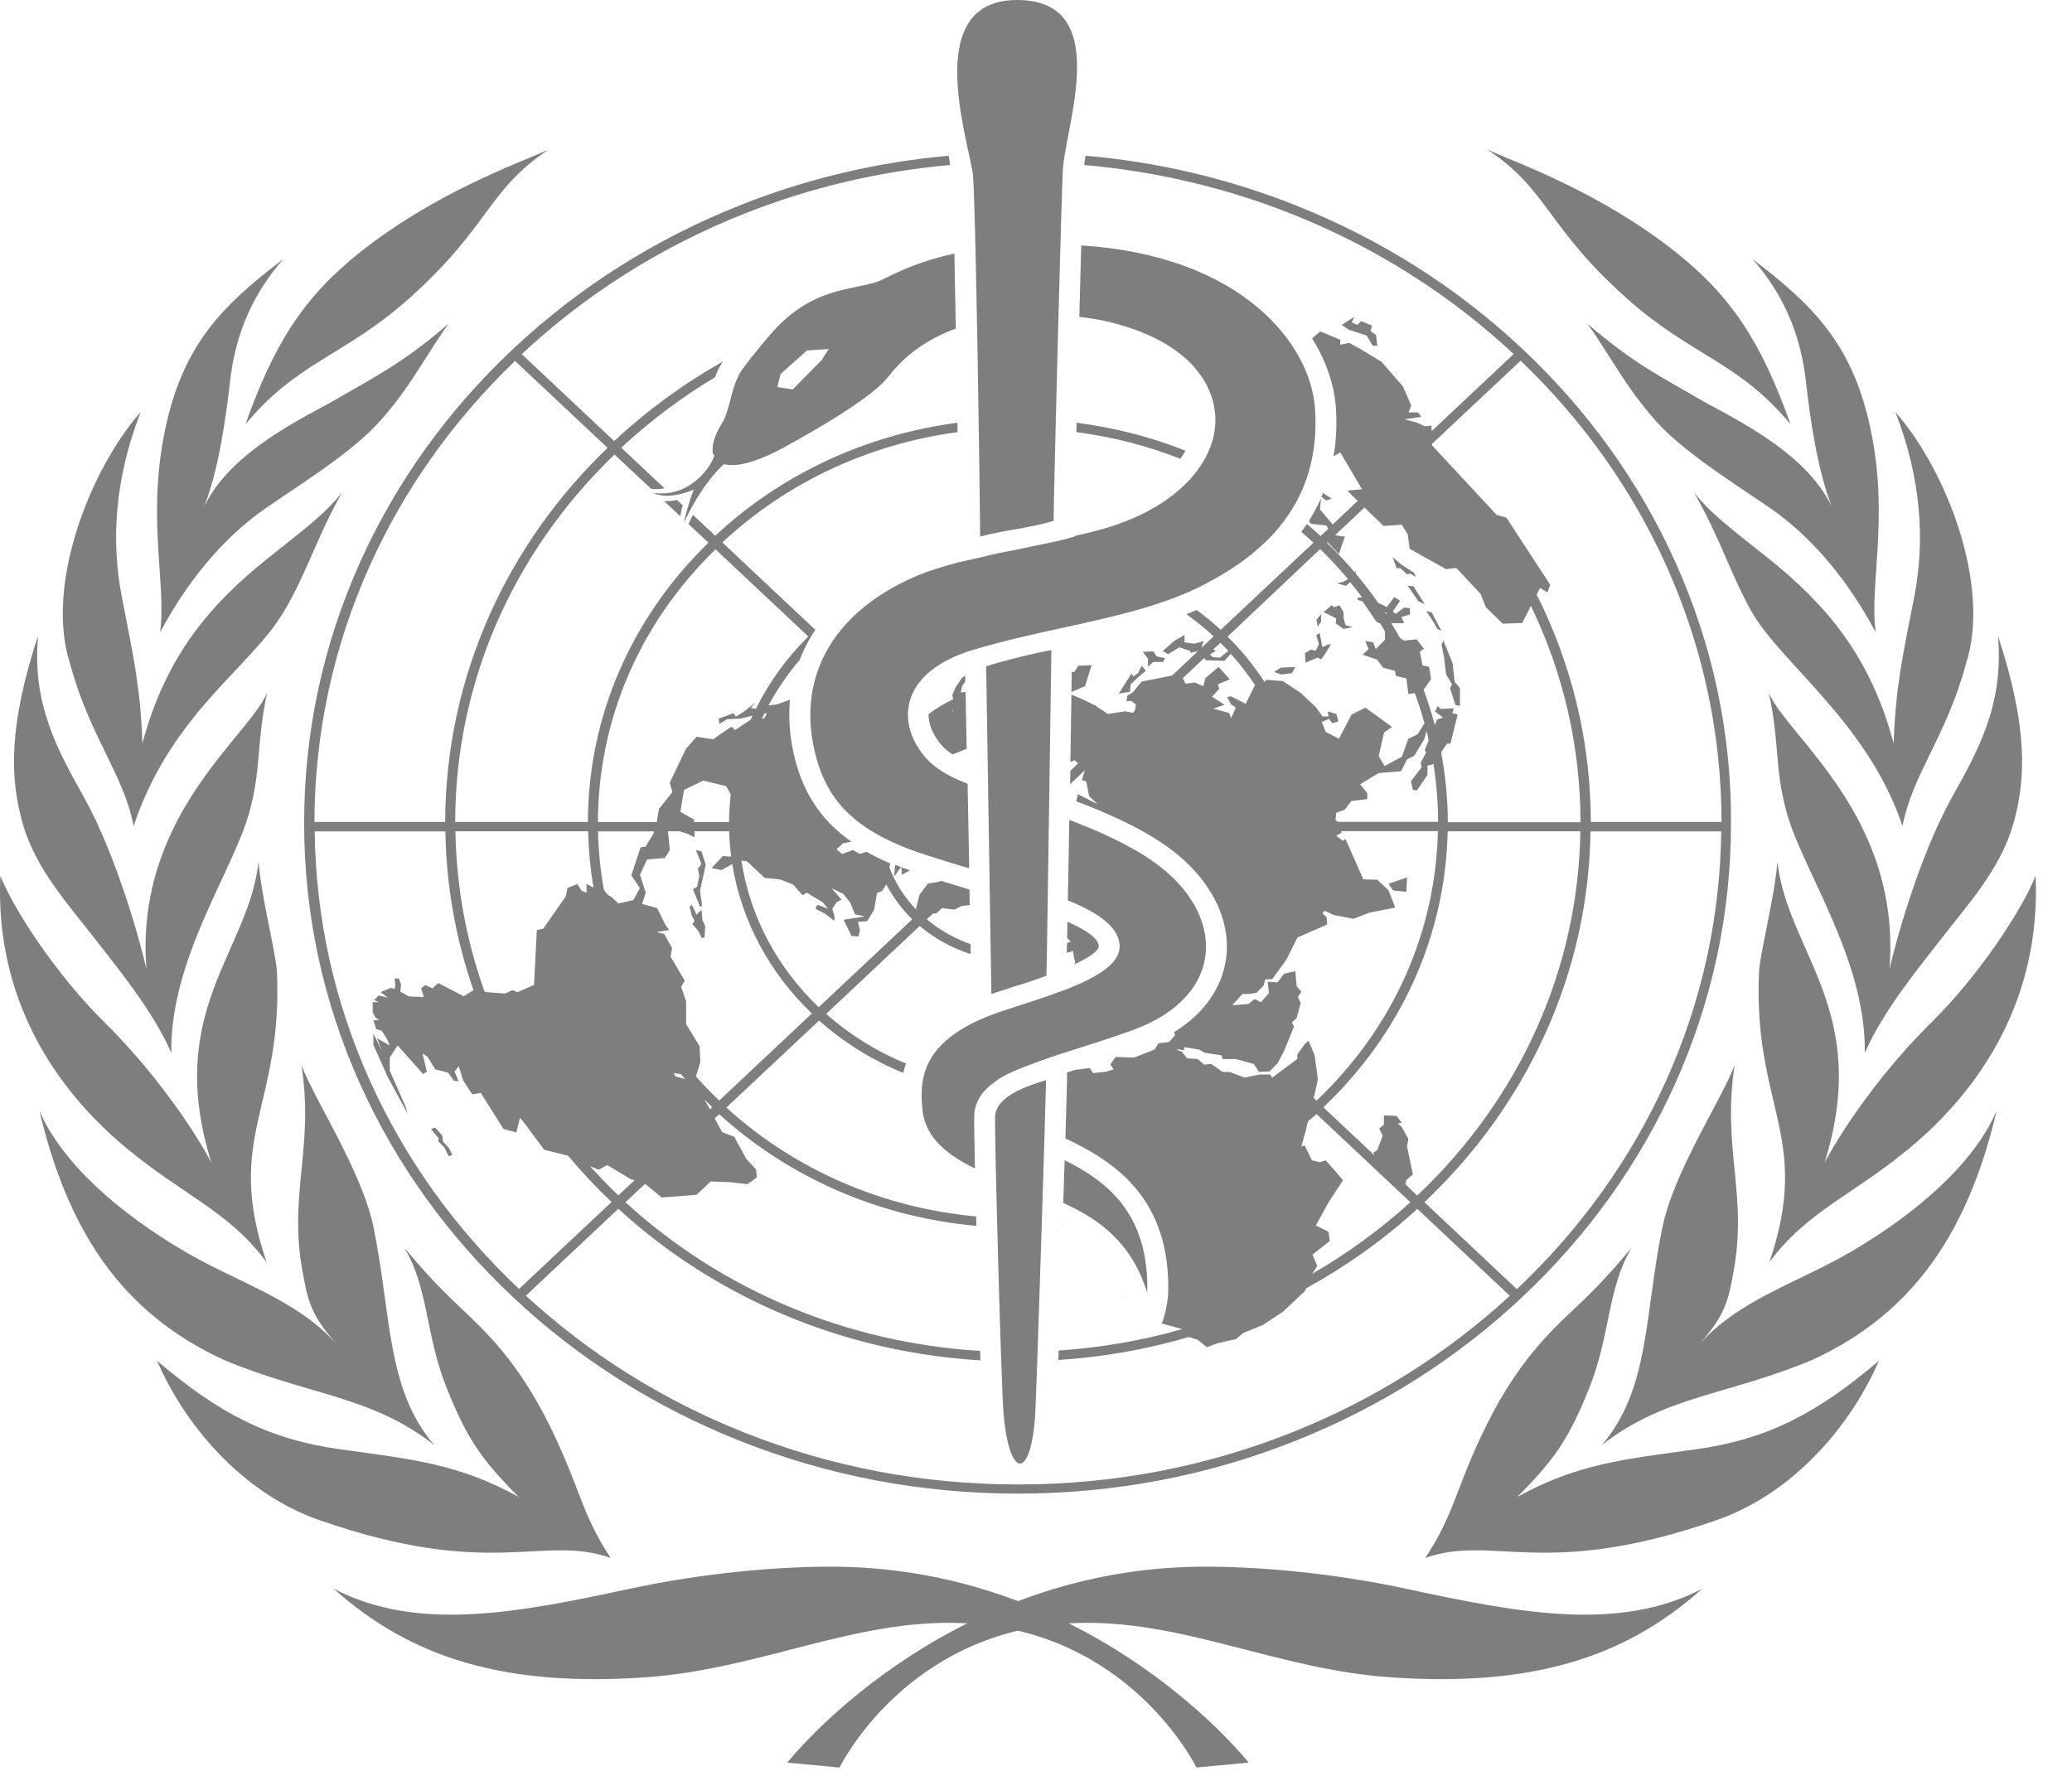
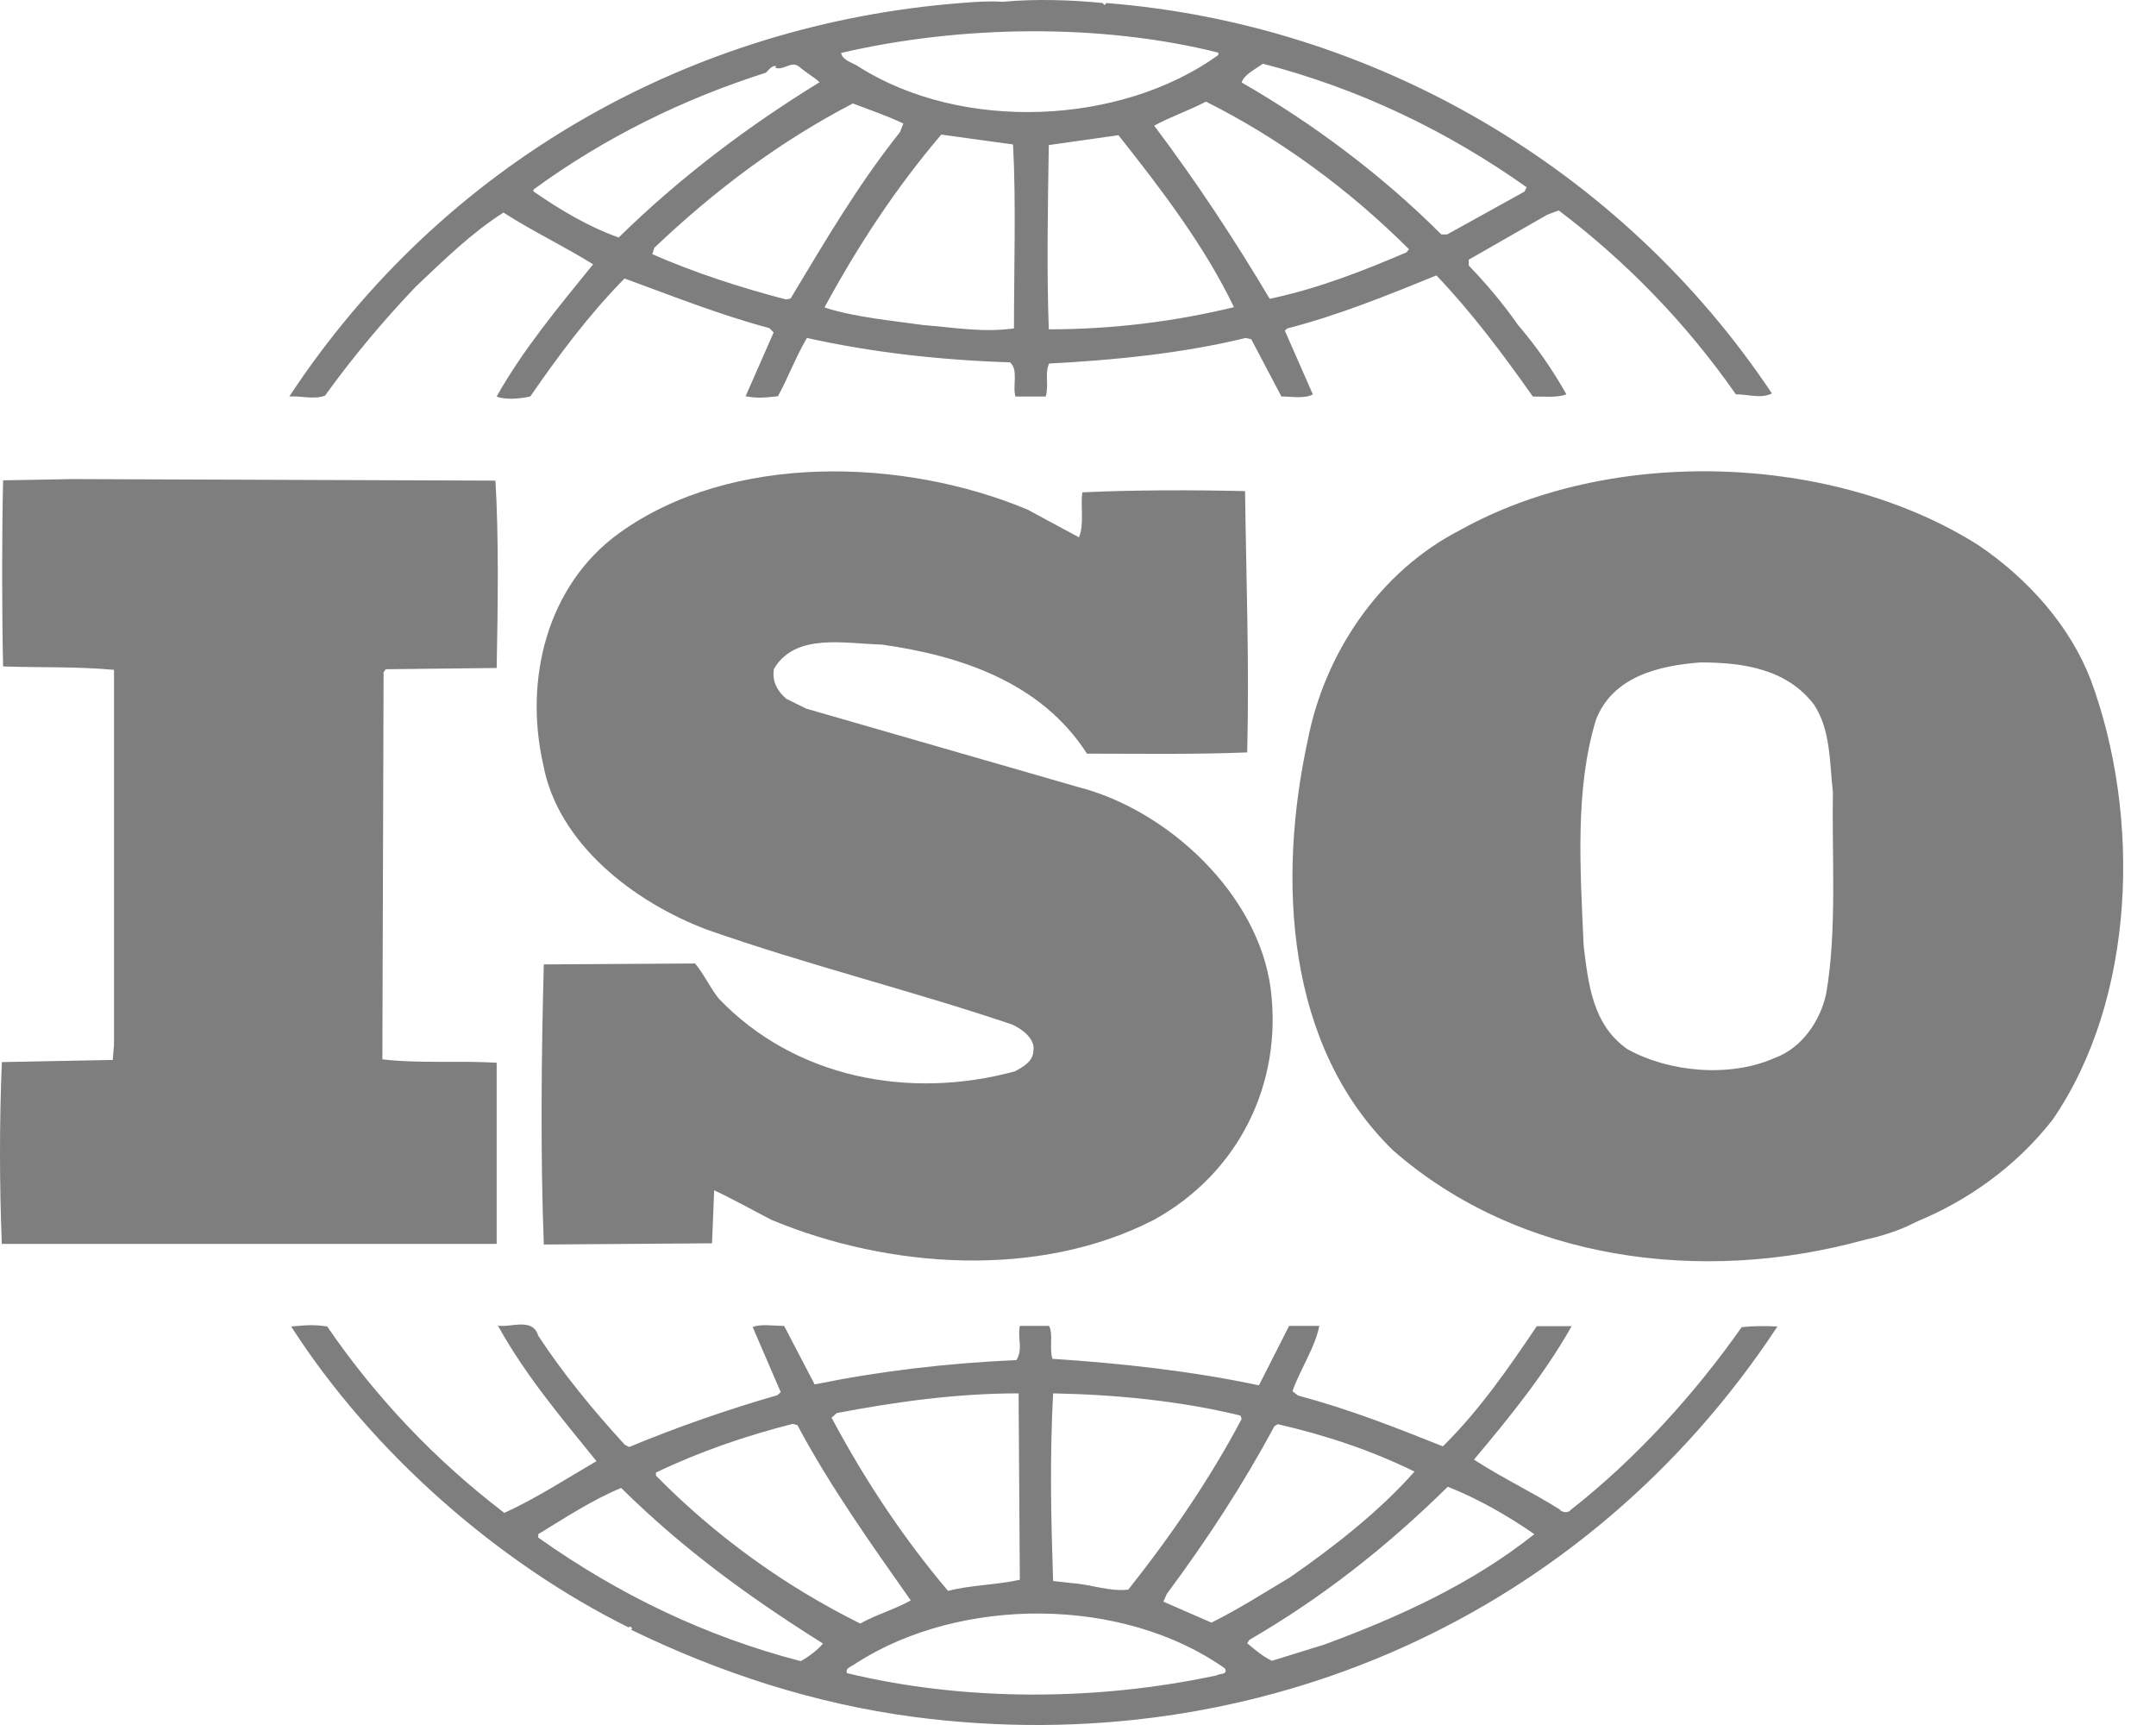
- <svg xmlns="http://www.w3.org/2000/svg" width="56" height="48" viewBox="0 0 56 48" fill="none">
-   <path d="M32.042 12.183C31.107 11.809 30.117 11.558 29.099 11.426C29.095 11.511 29.095 11.596 29.091 11.68C30.063 11.806 31.006 12.047 31.898 12.4C31.949 12.329 31.999 12.254 32.042 12.183ZM29.503 17.977L29.145 17.994L29.037 18.16H28.965L28.958 18.704L29.326 18.547L29.503 17.977ZM30.757 18.195L30.63 18.279L30.576 18.211L30.236 18.748L30.54 18.697L30.558 18.497L30.789 18.279L30.966 18.13L30.858 17.994L30.757 18.195ZM31.168 17.892H31.436L31.49 17.791L31.259 17.74L31.168 17.604L30.883 17.621L31.027 17.804V18.021L31.168 17.892ZM29.023 25.869L29.059 26.002L29.041 26.063C29.622 25.795 29.705 25.639 29.698 25.567C29.68 25.353 29.337 25.129 28.849 24.912C28.846 25.075 28.842 25.221 28.842 25.353L28.94 25.452C28.907 25.465 28.875 25.476 28.838 25.486C28.835 25.584 28.835 25.676 28.831 25.757C28.889 25.737 28.947 25.723 29.001 25.7L29.023 25.869ZM29.236 25.313H29.247C29.239 25.316 29.232 25.32 29.225 25.323L29.236 25.313ZM18.807 22.974L18.959 23.354L18.861 23.48L18.901 23.677L18.843 23.965L18.728 24.036L18.919 24.505L18.977 24.488L18.919 24.074L19.075 23.371L18.959 23.011L18.807 22.974ZM18.963 24.6L18.887 24.654L18.829 24.726L18.695 24.454L18.638 24.508L18.695 24.742L18.771 24.888L18.713 24.977L18.869 25.157L18.966 25.353L19.042 25.337L19.06 25.031L18.984 24.868L18.963 24.6ZM28.719 33.1C28.719 33.103 28.719 33.106 28.719 33.11C28.727 33.11 28.73 33.11 28.737 33.11C28.734 33.103 28.727 33.1 28.719 33.1ZM25.739 18.788L25.761 18.901C25.523 19.012 25.302 19.148 25.096 19.301C25.093 19.566 25.205 19.844 25.414 20.102C25.504 20.211 25.609 20.306 25.746 20.394L26.126 20.238L26.097 18.704L25.967 18.717L26.006 18.537L26.09 18.415L26.086 18.259L26.003 18.32L25.829 18.571L25.739 18.788ZM25.757 19.24L25.743 19.192C25.75 19.189 25.757 19.186 25.761 19.182L25.757 19.24ZM18.388 13.955C18.403 13.843 18.428 13.744 18.453 13.659L18.298 13.514C18.183 13.537 18.063 13.551 17.948 13.544L18.388 13.955ZM24.594 23.524C24.515 23.497 24.435 23.466 24.359 23.439L24.377 23.643L24.594 23.524ZM24.352 23.436C24.298 23.415 24.247 23.395 24.193 23.375L24.164 23.697L24.352 23.436ZM38.028 23.717L37.526 23.887L37.652 24.07L38.01 24.104L38.028 23.717ZM45.281 15.194C44.31 13.035 42.919 11.097 41.149 9.433C39.379 7.77 37.316 6.463 35.019 5.55C33.202 4.827 31.298 4.379 29.341 4.209C29.326 4.301 29.312 4.382 29.301 4.46C31.237 4.63 33.119 5.071 34.914 5.784C37.157 6.677 39.173 7.95 40.91 9.569L38.693 11.653L38.689 11.504L38.508 11.521L38.288 11.419L37.959 11.334L38.414 11.266L38.324 11.148H38.068L38.14 10.961L37.92 10.448L37.338 9.78L36.775 9.437L36.464 9.267L36.225 9.318V9.182L35.68 8.958L35.463 9.148C35.864 9.79 36.07 10.452 36.106 11.039C36.135 11.49 36.114 11.921 36.041 12.332L36.225 12.23L36.811 13.225L36.41 13.259L36.695 13.537L36.02 14.175L35.673 13.768L35.705 13.466C35.611 13.676 35.503 13.877 35.38 14.074L35.423 14.155L35.853 14.206L35.897 14.294L35.691 14.488C35.572 14.376 35.449 14.27 35.322 14.162C35.275 14.233 35.225 14.304 35.171 14.376C35.283 14.471 35.391 14.566 35.499 14.668L32.992 17.023C32.787 16.833 32.57 16.657 32.342 16.487C32.252 16.528 32.158 16.565 32.064 16.602C32.324 16.786 32.57 16.986 32.801 17.2L32.48 17.502L32.476 17.495L32.53 17.329L32.281 17.397L32.014 17.363V17.163L31.728 17.329L31.425 17.597L31.569 17.682L31.873 17.495L32.176 17.597V17.648L32.378 17.6L31.678 18.259L30.854 18.422L30.623 18.707L30.464 18.809L30.446 18.958L30.572 18.941L30.699 19.043L30.674 19.209L30.612 19.267L30.413 19.226L29.94 19.298C29.85 19.233 29.756 19.169 29.659 19.111L29.626 19.077L29.478 19.009C29.312 18.921 29.138 18.843 28.958 18.778L28.943 19.736C28.94 20.038 28.932 20.323 28.929 20.598L29.041 20.547L29.138 20.635L28.929 20.832C28.925 20.958 28.925 21.076 28.922 21.195L29.323 20.818L29.239 21.083L29.355 21.12L29.438 21.524L29.666 21.735L29.131 21.467L29.088 21.657C29.788 21.925 30.742 22.319 31.519 22.865C32.693 23.694 33.296 24.841 33.133 25.937C33.014 26.728 32.527 27.404 31.735 27.896L31.757 27.981L31.598 28.164L31.313 28.198L31.204 28.368L30.652 28.585L30.153 28.568L30.009 28.768L30.099 28.904H30.096C30.027 28.928 29.962 28.948 29.893 28.969L29.543 29.003L29.453 28.867L29.059 28.918H29.055C28.979 28.941 28.911 28.965 28.838 28.989V29.25C28.838 29.328 28.82 29.922 28.795 30.771C30.067 31.369 31.642 32.349 31.573 34.953C31.573 34.953 31.544 35.428 31.399 35.771L31.403 35.775L31.952 35.924C30.876 36.233 29.756 36.426 28.611 36.504C28.607 36.589 28.604 36.678 28.604 36.759C29.807 36.681 30.988 36.474 32.129 36.138L32.368 36.212L32.617 36.413L32.924 36.301L33.404 36.195L33.599 36.029L34.134 35.812L34.669 35.459L35.275 34.889L35.304 34.821C36.388 34.223 37.396 33.507 38.306 32.675L40.806 35.024C39.094 36.599 37.114 37.842 34.914 38.718C32.57 39.651 30.081 40.123 27.513 40.123C24.945 40.123 22.456 39.651 20.111 38.718C17.908 37.842 15.928 36.596 14.213 35.021L16.712 32.672C18.099 33.945 19.707 34.95 21.488 35.659C23.084 36.294 24.767 36.664 26.498 36.769C26.494 36.688 26.491 36.603 26.491 36.514C22.882 36.291 19.515 34.885 16.904 32.495L17.435 31.997L17.886 32.367L18.825 32.295L19.208 31.935L19.725 31.952L20.205 32.007L20.454 31.827L20.436 31.61L20.169 31.321L19.844 30.727L19.519 30.601L19.317 30.231L19.439 30.116C21.347 31.847 23.774 32.899 26.389 33.134C26.386 33.049 26.386 32.964 26.382 32.879C23.843 32.645 21.484 31.62 19.631 29.936L22.138 27.584C22.799 28.171 23.568 28.656 24.413 28.999C24.432 28.914 24.457 28.833 24.486 28.748C23.684 28.415 22.954 27.96 22.329 27.404L24.858 25.028C25.252 25.364 25.721 25.622 26.234 25.788L26.23 25.52C25.793 25.364 25.392 25.136 25.049 24.848L25.215 24.692L25.306 24.688L25.457 24.546L25.797 24.586L25.992 24.485L26.209 24.464L26.202 24.043L25.429 23.806L25.4 23.829L25.082 23.88L24.854 24.179L24.757 24.559L24.76 24.583C24.446 24.254 24.197 23.87 24.038 23.446L24.059 23.337C23.828 23.239 23.615 23.133 23.416 23.021L23.243 23.082L23.052 22.974L22.763 23.082L22.611 22.957L22.784 22.794L23.012 22.75C22.221 22.197 21.744 21.491 21.495 20.55C21.347 19.983 21.303 19.437 21.35 18.914L20.996 19.04L20.772 19.064C21.007 18.629 21.289 18.218 21.61 17.841C21.726 17.546 21.87 17.264 22.055 16.996C22.047 17.003 22.037 17.01 22.029 17.017L19.523 14.661C21.271 13.031 23.485 12.003 25.88 11.68C25.88 11.596 25.877 11.511 25.877 11.426C23.409 11.752 21.13 12.804 19.331 14.481L18.728 13.917C18.728 13.921 18.724 13.921 18.724 13.924C18.677 14.016 18.638 14.097 18.609 14.165L19.147 14.668C17.052 16.708 15.896 19.376 15.889 22.217H12.302C12.309 18.476 13.837 14.96 16.608 12.285L17.594 13.211C17.662 13.218 17.738 13.222 17.818 13.218C17.865 13.215 17.912 13.208 17.959 13.198L16.792 12.101C17.572 11.375 18.424 10.737 19.328 10.194C19.378 10.051 19.447 9.909 19.533 9.773C18.471 10.374 17.492 11.09 16.6 11.921L14.101 9.572C15.838 7.95 17.857 6.674 20.104 5.781C21.889 5.071 23.76 4.63 25.681 4.46L25.642 4.209C23.695 4.382 21.802 4.83 19.996 5.55C17.698 6.463 15.636 7.77 13.866 9.433C12.096 11.097 10.705 13.035 9.733 15.194C8.729 17.427 8.22 19.8 8.22 22.247C8.22 24.695 8.729 27.068 9.733 29.301C10.705 31.46 12.096 33.395 13.866 35.062C15.636 36.725 17.698 38.032 19.996 38.945C22.373 39.889 24.898 40.371 27.502 40.371C30.106 40.371 32.631 39.892 35.008 38.945C37.306 38.032 39.368 36.725 41.138 35.062C42.908 33.398 44.299 31.46 45.27 29.301C46.275 27.068 46.784 24.695 46.784 22.247C46.795 19.8 46.285 17.427 45.281 15.194ZM16.712 32.309C16.445 32.054 16.192 31.789 15.947 31.521L16.181 31.616L16.413 31.491L17.045 31.871L17.149 31.901L16.712 32.309ZM17.12 24.328L16.716 24.42L16.543 24.257L16.427 24.186L16.322 24.053C16.228 23.534 16.174 23.008 16.163 22.471H17.677L17.655 22.543L17.446 22.886L17.312 22.903L17.063 23.66L17.294 24.002L17.12 24.328ZM18.251 29.091L18.211 29.003L18.403 29.033C18.439 29.077 18.479 29.121 18.515 29.166L18.251 29.091ZM19.187 29.983L19.042 29.719C19.111 29.787 19.179 29.858 19.248 29.926L19.187 29.983ZM19.439 29.746C19.215 29.535 19.006 29.315 18.807 29.091H18.811L18.927 28.711L18.909 28.276L18.544 27.682V27.068L18.41 26.671L18.508 26.508L18.125 25.859L18.164 25.625L17.951 25.245L17.742 25.191L18.088 25.136L17.991 25.011L17.76 24.542L17.355 24.433L17.453 24.128L17.297 23.643L17.489 23.229L17.969 23.191L18.103 22.974L18.052 22.468H18.356L18.544 22.522L18.775 22.631L18.768 22.468H19.707C19.714 22.696 19.732 22.92 19.761 23.144L19.75 23.154L19.537 23.137L19.23 23.463L19.501 23.517L19.79 23.354C20.043 24.916 20.816 26.317 21.943 27.393L19.439 29.746ZM18.388 21.945L18.486 21.351L19.006 21.1L19.62 21.246L19.75 21.467C19.721 21.715 19.707 21.966 19.703 22.22H18.76L18.757 22.149L18.388 21.945ZM21.076 23.768L21.441 23.911L21.69 24.199L21.805 24.128L22.228 24.383L22.384 24.562L22.095 24.454L22.037 24.562L22.286 24.688L22.553 24.888V24.763L22.495 24.566L22.611 24.386L22.745 24.315L22.477 24.009L22.784 24.155L22.976 24.389L23.11 24.715L23.377 24.77L22.802 24.861L23.012 25.296L23.203 25.313L23.243 25.133L23.185 24.916L23.435 24.899L23.626 24.59L23.702 24.138L23.836 24.084L23.955 23.907C24.139 24.254 24.374 24.573 24.655 24.848L22.127 27.224C21.025 26.168 20.27 24.793 20.039 23.262L20.184 23.276L20.664 23.727L21.076 23.768ZM20.595 19.423C20.617 19.376 20.639 19.332 20.66 19.284L20.729 19.274L20.653 19.42L20.595 19.423ZM19.338 14.848L21.845 17.203C21.267 17.777 20.787 18.436 20.429 19.159L20.292 19.135L20.408 18.992L20.119 19.226L19.887 19.369L19.83 19.277L19.425 19.423L19.443 19.566L19.653 19.44L20.017 19.423L20.339 19.342C20.321 19.379 20.303 19.416 20.288 19.454L19.866 19.732L19.768 19.64L19.27 19.983L18.829 19.912L18.54 20.238L18.099 21.158L18.175 21.409L17.81 21.86L17.753 22.203L17.749 22.22H16.16C16.167 19.444 17.294 16.837 19.338 14.848ZM15.896 22.468C15.907 22.981 15.957 23.49 16.04 23.989L15.853 23.894V24.128L15.719 24.074L15.603 23.894L15.336 24.002L15.296 24.22L14.682 25.102L14.509 25.14L14.433 26.62L13.989 26.817L13.855 26.762L13.646 26.854L13.147 26.817L13.093 26.796C12.602 25.418 12.334 23.962 12.309 22.468H15.896ZM9.994 15.292C10.922 13.225 12.248 11.365 13.92 9.756L16.42 12.105C15.069 13.408 13.999 14.912 13.248 16.585C12.446 18.371 12.038 20.265 12.031 22.217H8.498C8.505 19.817 9.007 17.485 9.994 15.292ZM9.994 29.203C9.033 27.068 8.534 24.803 8.505 22.471H12.038C12.06 23.945 12.316 25.381 12.797 26.762L12.533 26.928L11.843 26.569L11.688 26.715L11.496 26.623L11.381 26.715L11.457 26.949L11.052 26.932L10.821 26.806L10.839 26.609L10.781 26.447H10.665L10.684 26.626L10.665 26.735L10.568 26.698L10.286 26.817L10.478 26.962L10.228 26.908L10.113 27.034L10.246 27.088H10.073V27.36L10.149 27.506L10.246 27.577H10.091L10.167 27.811L10.322 27.865L10.377 27.954L10.478 28.117L10.535 28.259L10.189 28.062L10.322 28.405L10.091 27.937V28.242L10.301 28.711L10.478 29.108L11.016 30.099L10.958 29.899L10.535 28.941V28.582L10.748 28.256L11.438 29.033L11.536 28.962L11.42 28.473L11.554 28.561L11.764 28.904L12.11 28.992L12.266 29.21L12.399 29.227L12.284 28.965L12.399 28.819L12.515 29.199L12.764 29.58L12.995 29.542L13.609 30.517L13.956 30.608L14.054 30.211L14.187 30.374L14.707 31.077L15.354 31.239C15.719 31.674 16.109 32.092 16.528 32.489L14.028 34.838C12.298 33.205 10.944 31.311 9.994 29.203ZM41.098 9.749C42.778 11.358 44.104 13.222 45.036 15.292C46.022 17.485 46.524 19.817 46.528 22.217H42.995C42.991 20.265 42.583 18.368 41.777 16.585C41.702 16.412 41.615 16.243 41.532 16.073L41.622 15.893L41.824 16.012L41.897 15.805L40.712 13.989L40.455 13.921L38.703 12.037V11.999L41.098 9.749ZM35.879 14.654L36.186 14.973L36.348 14.505L36.099 14.471V14.45L36.879 13.717L37.392 14.216L37.883 14.182L38.046 14.44L38.1 14.834L39.083 15.384L39.357 15.35L40.015 16.052L40.159 16.412L40.614 16.857L41.142 16.84L41.377 16.375C42.251 18.191 42.713 20.174 42.717 22.224H39.13C39.13 21.582 39.065 20.954 38.949 20.336L39.112 20.099H39.202L39.397 19.311L39.252 19.277L39.289 19.145L38.931 19.162L38.859 19.077L38.786 19.23L39 19.396L38.841 19.447L38.779 19.596C38.693 19.274 38.592 18.955 38.476 18.642L38.678 18.357L38.624 18.021L38.447 17.987L38.375 17.617L38.483 17.532L38.288 17.281L37.949 17.315L37.837 17.244C37.761 17.108 37.685 16.976 37.602 16.843H37.949L37.876 16.677L38.107 16.609V16.439L37.949 16.422L37.717 16.592L37.645 16.524L37.84 16.239L37.681 16.137L37.486 16.406L37.248 16.294C37.06 16.022 36.854 15.757 36.641 15.503L36.648 15.435L36.616 15.472C36.381 15.194 36.132 14.929 35.864 14.671L35.879 14.654ZM36.76 21.199L37.258 20.896L37.865 20.846L38.028 20.526L38.223 20.425L38.49 19.987L38.555 19.763C38.577 19.844 38.595 19.929 38.613 20.011L38.508 20.272L38.544 20.34L38.4 20.608L38.418 20.744L38.133 21.114L38.187 21.348L38.295 21.365L38.581 20.944V20.693L38.725 20.659L38.74 20.639C38.823 21.154 38.866 21.681 38.866 22.213H36.164L36.095 22.169L36.114 21.969L36.345 21.884L36.522 21.65L36.952 21.599V21.433L36.76 21.199ZM37.475 16.565L37.468 16.606C37.454 16.582 37.439 16.562 37.425 16.538L37.475 16.565ZM35.68 14.841C35.947 15.102 36.2 15.374 36.435 15.655L36.291 15.73L36.128 15.764L36.377 15.832L36.493 15.737C36.605 15.873 36.713 16.012 36.818 16.151H36.699V16.219L36.825 16.253L37.201 16.806L37.306 16.854C37.349 16.925 37.392 16.996 37.432 17.067V17.291L37.183 17.543L37.111 17.359L36.897 17.326L36.988 17.543L36.829 17.695L37.222 17.831L37.385 18.049L37.706 18.133L37.724 18.269L38.01 18.337L38.064 18.758L38.237 18.734C38.339 19.006 38.425 19.281 38.501 19.559L38.494 19.562L38.313 19.848L38.064 19.966L37.887 20.455L37.421 20.706L37.262 20.438L37.407 19.8L37.62 19.647L36.905 19.128L36.529 19.311L36.189 19.966L35.832 19.783L35.723 19.515L35.918 19.43L36.009 19.549L36.171 19.498L36.117 19.298L35.886 19.23L35.904 19.366H35.745L35.564 19.114L35.153 18.727L34.669 18.408L34.221 18.374L34.177 18.432C33.888 17.991 33.556 17.58 33.177 17.207L35.68 14.841ZM32.787 17.56L32.985 17.373C33.057 17.444 33.13 17.519 33.198 17.594L32.971 17.777L32.776 17.76L32.703 17.692L32.862 17.59L32.787 17.56ZM32.794 19.152L33.097 19.05L32.758 18.833L32.953 18.615L32.917 18.497L33.238 18.361L32.935 18.025L32.577 18.33L32.523 18.547L32.292 18.446L32.042 18.48L31.97 18.33H31.967L32.545 17.787L32.595 17.845L33.094 17.862L33.263 17.672C33.505 17.936 33.722 18.222 33.921 18.52H33.917L33.668 19.023L33.274 18.822L33.166 18.839L33.274 19.04L33.401 19.125L33.274 19.41L33.22 19.274L32.794 19.152ZM35.062 28.622L34.47 29.064L34.383 29.128L34.329 29.043H34.044L33.632 29.125L33.238 28.975H33.043L32.74 28.758L32.545 28.775L32.368 28.622L32.082 28.605L31.938 28.422L31.811 28.378C31.819 28.371 31.829 28.368 31.837 28.361L32.006 28.388V28.303L32.418 28.371L32.563 28.456L33.011 28.524L33.047 28.626H33.404L33.888 28.758L34.026 28.972L34.315 28.958L34.528 28.741L34.705 28.405L34.972 27.75L34.918 27.634L35.044 27.516L35.153 27.112L35.08 26.942L35.171 26.806L35.044 26.654L35.008 26.25L34.705 26.317L34.528 26.552L34.26 26.535L34.297 26.837L34.083 27.088L33.906 27.003L33.744 27.136L33.332 27.169L33.314 27.156C33.404 27.061 33.491 26.966 33.578 26.867H33.762L33.961 26.833L34.156 26.633L34.192 26.474L34.387 26.463L34.763 25.944L35.066 25.34L35.871 24.987L35.853 24.787L35.745 24.685L35.799 24.617L36.048 24.732L36.583 24.834L37.013 24.668L37.71 24.532L37.529 24.064L37.226 23.778L36.847 23.768L36.363 22.675L36.291 22.726L36.114 22.59L36.258 22.506L36.251 22.465H38.862C38.801 25.214 37.645 27.791 35.583 29.749L35.503 29.675L35.528 29.59L35.619 29.169L35.528 28.514L35.366 28.127L35.257 28.229L35.062 28.497V28.622ZM35.467 34.43L35.474 34.417L35.6 34.217L35.474 33.911L35.94 33.541L35.904 33.29L35.564 33.123L35.904 32.502L36.298 31.898L35.832 31.362L35.669 31.413L35.456 31.362L35.261 30.958L35.171 30.992L35.279 30.605L35.348 30.313C35.427 30.245 35.507 30.18 35.583 30.113L37.129 31.565L37.136 31.579L37.147 31.582L38.118 32.495C37.302 33.236 36.41 33.88 35.467 34.43ZM37.988 32.013L38.01 31.895L38.187 31.742L38.028 30.985L38.064 30.785L37.887 30.465L37.779 30.364L37.887 30.347L37.743 30.163L37.403 30.146V30.398L37.277 30.5L37.367 30.7L37.222 31.087L37.114 31.155L37.154 31.233L35.767 29.929C37.88 27.923 39.068 25.282 39.126 22.468H42.713C42.652 26.185 41.095 29.671 38.303 32.316L37.988 32.013ZM45.032 29.203C44.082 31.314 42.724 33.212 40.997 34.844L38.498 32.495C39.899 31.168 41.004 29.627 41.777 27.91C42.554 26.185 42.959 24.355 42.987 22.471H46.52C46.491 24.803 45.993 27.068 45.032 29.203ZM30.435 35.035L30.453 35.041C30.45 35.035 30.446 35.024 30.446 35.018L30.435 35.035ZM36.262 8.782L36.464 8.917L36.937 9.07L37.1 9.345H37.226L37.19 9.053L37.045 8.951L37.082 8.799L36.789 8.68L36.681 8.782L36.536 8.714L36.608 8.561L36.262 8.782ZM11.973 30.859L11.955 30.696L11.764 30.479L11.648 30.517L11.857 30.768L11.839 30.839L12.013 31.019L12.128 31.253L12.226 31.216L12.128 31.019L11.973 30.859ZM35.756 13.327C35.741 13.361 35.731 13.398 35.712 13.432L35.846 13.527L35.991 13.476L35.756 13.327ZM38.852 17.003L38.96 17.054L38.693 16.552L38.548 16.518L38.693 16.735L38.852 17.003ZM38.046 15.829L38.331 16.249L38.508 16.334L38.205 15.849L38.046 15.829ZM39.083 18.228L39.245 18.497L39.191 18.598L39.332 19.05L39.458 19.084V18.598L39.314 18.429L39.26 17.926L39.011 17.315L38.96 17.424L39.029 17.773L39.083 18.228ZM34.918 18.195L35.008 18.028L34.614 18.045L34.437 18.164L34.633 18.232L34.918 18.195ZM37.847 15.357L38.028 15.523L38.118 15.506L38.263 15.591L38.227 15.489L37.869 15.255L37.638 15.055L37.746 15.357H37.847ZM36.099 16.85L36.312 17L36.561 16.949L36.366 16.898L36.312 16.698V16.545L36.204 16.361L36.059 16.412L35.987 16.361L35.774 16.545L36.114 16.715L36.099 16.85ZM35.615 17.773L35.705 17.825L35.814 17.675L35.973 17.407L35.882 17.424L35.738 17.492L35.666 17.105L35.575 17.173L35.648 17.407L35.557 17.59L35.431 17.556L35.268 17.658L35.286 17.909L35.615 17.773ZM35.705 16.803V16.599L35.579 16.752L35.615 16.935L35.705 16.803Z" fill="#7E7E7E" />
-   <path d="M21.278 47.642L22.691 47.774C22.691 47.774 24.493 44.047 29.034 43.87C31.949 43.755 34.495 45.126 37.598 45.337C41.326 45.591 43.873 44.851 46.004 42.944C43.75 44.111 41.088 43.606 38.014 42.944C36.013 42.513 33.961 42.333 32.44 42.346C25.382 42.411 21.278 47.642 21.278 47.642Z" fill="#7E7E7E" />
-   <path d="M42.583 35.343C41.922 35.965 41.037 36.783 40.177 38.517C39.343 40.201 39.332 40.88 38.523 42.109C40.369 41.46 41.734 42.709 46.387 41.09C48.54 40.343 50.071 38.436 50.779 36.783C49.125 38.188 47.785 38.904 45.812 39.176C43.869 39.444 42.63 39.566 41.005 40.462C42.023 39.444 42.406 38.877 42.948 37.529C43.529 36.087 43.436 34.844 44.093 33.731C43.62 34.291 43.244 34.722 42.583 35.343Z" fill="#7E7E7E" />
-   <path d="M44.927 33.184C44.443 35.554 44.588 37.536 43.298 39.054C45.014 37.713 46.69 37.72 48.998 36.749C51.751 35.476 53.203 33.252 53.965 30.017C53.355 31.447 51.791 32.798 50.05 33.819C48.565 34.692 46.979 35.119 45.877 36.392C46.513 35.673 46.683 35.323 46.824 34.522C47.272 32.329 46.528 31.083 46.882 28.792C46.52 29.739 45.242 31.66 44.927 33.184Z" fill="#7E7E7E" />
-   <path d="M47.543 26.222C47.366 29.936 48.984 30.7 47.821 34.115C48.84 32.74 50.046 32.326 51.61 31.032C53.557 29.417 55.164 26.973 55.016 23.673C54.648 24.596 53.488 26.365 52.213 27.621C50.938 28.877 49.869 30.384 49.316 31.419C50.588 27.316 48.312 25.754 48.038 23.29C47.965 24.223 47.604 25.605 47.543 26.222Z" fill="#7E7E7E" />
-   <path d="M48.301 22.003C47.955 20.798 48.103 20.082 47.806 18.727C48.33 19.936 51.386 22.071 51.068 26.189C51.242 25.435 51.867 23.15 52.755 21.552C53.456 20.296 54.167 19.04 53.998 17.183C54.803 19.63 54.764 21.042 54.413 22.271C54.063 23.497 53.189 24.44 52.437 25.411C51.946 26.053 50.898 27.302 50.4 28.463C50.436 25.944 48.753 23.581 48.301 22.003Z" fill="#7E7E7E" />
-   <path d="M47.326 16.507C46.752 15.476 46.528 14.623 45.787 13.317C46.246 13.877 46.643 14.179 47.788 15.088C49.363 16.345 50.559 17.753 51.18 20.095C51.227 18.636 51.415 17.76 51.736 16.134C52.022 14.668 51.946 12.991 51.227 11.137C52.618 12.719 53.813 15.835 53.138 17.93C52.603 19.919 51.686 20.924 51.419 22.329C50.483 19.522 48.113 17.919 47.326 16.507Z" fill="#7E7E7E" />
-   <path d="M48.081 13.907C47.384 13.381 45.639 12.359 44.787 11.416C43.934 10.475 43.501 9.576 42.901 8.748C44.162 9.834 44.848 10.156 46.13 10.9C47.294 11.524 48.868 12.366 49.504 13.687C49.121 12.692 48.93 11.378 48.803 10.268C48.612 8.619 47.897 7.614 47.369 7.006C49.085 8.303 50.126 9.399 50.584 11.735C51.043 14.07 50.519 15.835 50.696 17.091C49.79 15.394 48.778 14.433 48.081 13.907Z" fill="#7E7E7E" />
-   <path d="M48.392 11.467C47.626 9.311 46.828 8.028 45.271 6.799C43.23 5.19 41.066 4.433 40.206 4.046C41.875 5.166 41.788 6.134 44.01 8.103C45.751 9.64 46.972 9.763 48.392 11.467Z" fill="#7E7E7E" />
-   <path d="M33.748 47.642L32.335 47.774C32.335 47.774 30.533 44.047 25.992 43.87C23.077 43.755 20.53 45.126 17.428 45.337C13.7 45.591 11.153 44.851 9.022 42.944C11.28 44.111 13.938 43.606 17.012 42.944C19.013 42.513 21.065 42.333 22.586 42.346C29.648 42.411 33.748 47.642 33.748 47.642Z" fill="#7E7E7E" />
-   <path d="M12.443 35.343C13.104 35.965 13.989 36.783 14.848 38.517C15.683 40.201 15.694 40.88 16.503 42.109C14.657 41.46 13.292 42.709 8.639 41.09C6.486 40.343 4.955 38.436 4.247 36.783C5.901 38.188 7.241 38.904 9.213 39.176C11.157 39.444 12.396 39.566 14.021 40.462C13.003 39.444 12.62 38.877 12.078 37.529C11.496 36.087 11.59 34.844 10.933 33.731C11.406 34.291 11.782 34.722 12.443 35.343Z" fill="#7E7E7E" />
-   <path d="M10.098 33.184C10.582 35.554 10.438 37.536 11.731 39.054C10.015 37.713 8.339 37.72 6.031 36.749C3.279 35.476 1.826 33.252 1.064 30.017C1.675 31.447 3.239 32.798 4.98 33.819C6.464 34.692 8.05 35.119 9.152 36.392C8.516 35.673 8.346 35.323 8.206 34.522C7.758 32.329 8.502 31.083 8.148 28.792C8.505 29.739 9.788 31.66 10.098 33.184Z" fill="#7E7E7E" />
-   <path d="M7.483 26.222C7.66 29.936 6.042 30.7 7.205 34.115C6.186 32.74 4.98 32.326 3.416 31.032C1.469 29.417 -0.139 26.973 0.009 23.673C0.378 24.596 1.537 26.365 2.813 27.621C4.088 28.877 5.157 30.384 5.71 31.419C4.438 27.316 6.714 25.754 6.988 23.29C7.061 24.223 7.422 25.605 7.483 26.222Z" fill="#7E7E7E" />
-   <path d="M6.725 22.003C7.071 20.798 6.923 20.082 7.22 18.727C6.696 19.936 3.64 22.071 3.958 26.189C3.784 25.435 3.159 23.15 2.271 21.552C1.57 20.296 0.858 19.04 1.028 17.183C0.226 19.63 0.266 21.042 0.616 22.268C0.967 23.493 1.841 24.437 2.592 25.408C3.084 26.049 4.131 27.299 4.63 28.459C4.59 25.944 6.273 23.581 6.725 22.003Z" fill="#7E7E7E" />
-   <path d="M7.433 16.891C8.166 15.873 8.498 14.623 9.242 13.317C8.784 13.877 8.386 14.179 7.241 15.088C5.666 16.345 4.471 17.753 3.849 20.095C3.802 18.636 3.611 17.76 3.293 16.134C3.008 14.668 3.08 12.991 3.802 11.137C2.412 12.719 1.216 15.835 1.891 17.93C2.426 19.919 3.344 20.924 3.611 22.329C4.543 19.522 6.472 18.222 7.433 16.891Z" fill="#7E7E7E" />
-   <path d="M6.945 13.907C7.642 13.381 9.387 12.359 10.239 11.416C11.092 10.475 11.525 9.576 12.125 8.748C10.864 9.834 10.178 10.156 8.896 10.9C7.732 11.524 6.158 12.366 5.522 13.687C5.905 12.692 6.096 11.378 6.223 10.268C6.414 8.619 7.129 7.614 7.653 7.006C5.937 8.303 4.897 9.399 4.438 11.735C3.979 14.07 4.503 15.835 4.326 17.091C5.236 15.394 6.248 14.433 6.945 13.907Z" fill="#7E7E7E" />
-   <path d="M6.634 11.467C7.4 9.311 8.198 8.028 9.755 6.799C11.796 5.19 13.96 4.433 14.82 4.046C13.151 5.166 13.237 6.134 11.016 8.103C9.275 9.64 8.054 9.763 6.634 11.467Z" fill="#7E7E7E" />
-   <path d="M28.774 31.358C28.763 31.721 28.748 32.108 28.738 32.516C29.716 32.954 30.591 33.595 31.006 34.943C31.064 32.798 29.912 31.925 28.774 31.358ZM24.013 10.177C24.5 9.539 25.147 9.135 25.833 8.88C25.819 8.16 25.804 7.464 25.794 6.853C24.54 7.128 23.944 7.543 23.684 7.624C22.98 7.845 22.033 7.787 21.007 8.836C20.823 9.023 20.383 9.549 20.065 9.98C19.758 10.397 19.743 11.073 19.516 11.433C19.187 11.955 19.266 12.254 19.266 12.254L19.306 12.315C19.263 12.441 19.169 12.634 18.966 12.845C18.623 13.201 18.172 13.401 17.637 13.32C18.103 13.541 18.75 13.232 18.75 13.232C18.75 13.232 18.602 13.598 18.479 14.138C18.927 13.191 19.357 12.733 19.566 12.546C19.783 12.604 20.245 12.6 21.148 12.115C22.124 11.585 23.594 10.723 24.013 10.177ZM22.207 9.732L21.426 10.526L21.011 10.462L21.094 10.112L21.809 9.474L22.398 9.433L22.207 9.732ZM31.179 23.293C30.464 22.791 29.579 22.421 28.9 22.159C28.886 23.059 28.871 23.772 28.86 24.335C29.673 24.668 30.215 25.038 30.258 25.527C30.302 26.009 29.724 26.389 28.813 26.742V26.745L28.665 26.796C28.445 26.878 28.21 26.962 27.957 27.044C27.762 27.108 27.513 27.19 27.217 27.285C26.913 27.383 26.653 27.485 26.483 27.56C24.919 28.269 24.836 29.186 24.938 30.045C25.024 30.754 25.609 31.226 26.35 31.582C26.332 30.774 26.325 30.197 26.332 30.109C26.368 29.726 26.585 29.451 26.899 29.233C27.155 29.03 27.578 28.873 28.131 28.67C28.849 28.405 29.503 28.242 30.601 27.848C33.155 26.928 33.152 24.685 31.179 23.293ZM35.543 11.066C35.435 9.314 33.581 6.911 29.222 6.633C29.207 7.213 29.189 7.875 29.171 8.564C29.453 8.598 29.691 8.636 29.85 8.673C31.934 9.138 32.837 10.234 32.848 11.344C32.859 12.431 31.895 13.72 29.745 14.315C29.536 14.372 29.297 14.43 29.041 14.488V14.505L28.633 14.613C28.286 14.681 27.806 14.79 27.513 14.848C27.199 14.912 26.837 14.973 26.592 15.044L25.945 15.19V15.187C25.472 15.312 25.042 15.448 24.71 15.594C22.409 16.602 21.52 18.425 22.048 20.428C22.362 21.623 23.084 22.478 24.995 23.099C25.396 23.229 25.797 23.354 26.195 23.47L26.151 21.185C25.642 20.985 25.263 20.774 24.977 20.431C24.226 19.525 24.349 18.245 26.083 17.638V17.631L26.169 17.607C26.195 17.6 26.216 17.59 26.241 17.584C27.069 17.329 27.947 17.139 28.813 16.949L28.987 16.908V16.911C30.204 16.643 31.392 16.365 32.386 15.879C34.188 14.993 35.702 13.591 35.543 11.066ZM26.491 14.505C27.087 14.335 27.91 14.264 28.477 14.074C28.477 13.361 28.694 5.007 28.727 4.569C28.813 3.337 30.074 0 27.491 0C24.974 0 26.09 3.52 26.288 4.661C26.368 5.102 26.491 13.778 26.491 14.505ZM28.282 26.372C28.293 26.3 28.409 17.862 28.416 17.573C28.073 17.621 26.953 17.902 26.653 18.011C26.657 18.201 26.794 26.867 26.794 26.867C26.794 26.867 27.134 26.752 27.466 26.647C27.838 26.541 28.113 26.433 28.282 26.372ZM26.895 30.157C26.87 30.418 27.058 37.479 27.123 38.208C27.278 39.98 27.849 40.004 27.975 38.3C28.012 37.794 28.272 29.491 28.272 29.196C27.477 29.427 26.935 29.719 26.895 30.157Z" fill="#7E7E7E" />
+ <svg xmlns="http://www.w3.org/2000/svg" width="60" height="48" viewBox="0 0 60 48" fill="none">
+   <path d="M58.186 18.922C57.62 17.447 56.471 16.127 55.065 15.175C51.009 12.602 44.827 12.414 40.642 14.746C38.362 15.912 36.861 18.21 36.398 20.577C35.549 24.47 35.772 29.1 38.773 32.015C42.272 35.076 47.356 35.753 51.883 34.502C52.098 34.459 52.784 34.287 53.247 34.038L53.376 33.978C54.782 33.395 56.119 32.444 57.123 31.157C59.438 27.788 59.592 22.729 58.186 18.922ZM50.82 27.659C50.657 28.396 50.16 29.16 49.38 29.443C48.136 29.991 46.447 29.837 45.29 29.194C44.321 28.517 44.201 27.385 44.072 26.313C43.978 24.195 43.824 21.957 44.415 20.028C44.878 18.828 46.164 18.519 47.322 18.433C48.539 18.433 49.723 18.622 50.477 19.599C50.949 20.302 50.915 21.22 51.009 22.052C50.975 23.801 51.129 25.884 50.82 27.659ZM13.822 29.571C12.793 29.511 11.635 29.597 10.641 29.477L10.675 18.707L10.735 18.622L13.822 18.587C13.856 16.838 13.882 14.969 13.788 13.374L2.024 13.331L0.086 13.366C0.051 14.986 0.051 16.89 0.086 18.545C1.149 18.579 2.144 18.545 3.173 18.639V29.065L3.138 29.494L0.051 29.554C-0.017 31.243 -0.017 32.932 0.051 34.613H13.822V29.571ZM48.471 36.928C47.159 38.797 45.504 40.615 43.704 42.021C43.635 42.115 43.455 42.081 43.395 41.995C42.615 41.507 41.766 41.104 41.02 40.615C42.023 39.423 42.992 38.223 43.738 36.902H42.769C41.997 38.043 41.183 39.234 40.154 40.246C38.782 39.698 37.53 39.209 36.124 38.832L35.969 38.712C36.184 38.094 36.595 37.511 36.715 36.894H35.875L35.035 38.549C33.191 38.154 31.168 37.931 29.29 37.811C29.196 37.537 29.316 37.134 29.196 36.894H28.381C28.313 37.262 28.476 37.537 28.287 37.846C26.349 37.931 24.48 38.154 22.671 38.523L21.822 36.894C21.513 36.894 21.162 36.834 20.947 36.928L21.727 38.737L21.633 38.823C20.235 39.226 18.855 39.706 17.509 40.264L17.389 40.203C16.514 39.252 15.665 38.214 14.979 37.168C14.825 36.645 14.199 36.954 13.856 36.885C14.602 38.24 15.605 39.432 16.6 40.658C15.76 41.147 14.919 41.695 14.036 42.098C12.124 40.641 10.461 38.892 9.106 36.911C8.729 36.851 8.48 36.877 8.103 36.911C10.349 40.409 13.848 43.479 17.5 45.288C17.5 45.288 17.5 45.262 17.535 45.262C17.56 45.262 17.62 45.322 17.56 45.348C20.03 46.548 22.654 47.406 25.432 47.775C35.018 49.035 44.167 44.954 49.465 36.911C49.14 36.894 48.805 36.894 48.471 36.928ZM35.464 39.689L35.558 39.629C36.904 39.938 38.182 40.366 39.365 40.949C38.362 42.081 37.084 43.067 35.901 43.89C35.181 44.319 34.46 44.782 33.714 45.151L32.377 44.568L32.471 44.353C33.586 42.853 34.589 41.318 35.464 39.689ZM29.307 38.772C31.091 38.806 32.866 38.986 34.52 39.389L34.555 39.483C33.68 41.138 32.591 42.733 31.399 44.233C30.868 44.293 30.37 44.088 29.839 44.053L29.307 43.993C29.247 42.176 29.213 40.581 29.307 38.772ZM23.288 39.32C24.909 39.012 26.598 38.772 28.347 38.772L28.381 43.959C27.721 44.105 27.009 44.105 26.383 44.268C25.106 42.759 24.043 41.138 23.142 39.449L23.288 39.32ZM18.255 40.975C19.472 40.392 20.75 39.955 22.062 39.62L22.191 39.655C23.091 41.344 24.223 42.939 25.346 44.533C24.909 44.782 24.377 44.928 23.94 45.177C21.83 44.13 19.91 42.742 18.255 41.061V40.975ZM22.285 46.223C19.661 45.545 17.226 44.379 14.979 42.784V42.69C15.725 42.236 16.48 41.738 17.286 41.404C19.069 43.162 20.904 44.474 22.902 45.734C22.756 45.914 22.499 46.103 22.285 46.223ZM33.869 46.617C30.559 47.329 26.872 47.355 23.571 46.557C23.511 46.403 23.725 46.368 23.82 46.283C26.726 44.413 31.245 44.413 34.092 46.428C34.177 46.617 33.929 46.557 33.869 46.617ZM36.861 45.76L35.395 46.214C35.146 46.094 34.923 45.905 34.709 45.725L34.769 45.631C36.767 44.474 38.576 43.059 40.291 41.37C41.131 41.704 41.946 42.167 42.7 42.69C40.951 44.079 38.928 44.996 36.861 45.76ZM9.046 11.008C9.818 9.936 10.666 8.924 11.575 7.972C12.381 7.209 13.136 6.472 14.011 5.915C14.825 6.438 15.725 6.866 16.506 7.355C15.537 8.547 14.542 9.747 13.822 11.033C14.036 11.128 14.448 11.102 14.757 11.033C15.537 9.902 16.377 8.77 17.38 7.749C18.718 8.238 20.03 8.761 21.41 9.13L21.53 9.25L20.75 11.025C21.093 11.094 21.316 11.059 21.65 11.025C21.933 10.51 22.148 9.927 22.456 9.404C24.265 9.807 26.178 10.022 28.107 10.082C28.355 10.296 28.167 10.759 28.261 11.033H29.101C29.196 10.733 29.067 10.39 29.196 10.116C31.005 10.022 32.908 9.833 34.666 9.404L34.821 9.439L35.661 11.033C35.944 11.033 36.312 11.102 36.535 10.973L35.755 9.199L35.824 9.139C37.256 8.77 38.602 8.221 39.974 7.664C40.943 8.675 41.843 9.876 42.657 11.033C43.001 11.033 43.343 11.068 43.592 10.973C43.206 10.287 42.76 9.644 42.246 9.044C41.834 8.453 41.371 7.904 40.874 7.389V7.226L43.06 5.975L43.378 5.855C45.281 7.295 46.945 9.018 48.308 10.973C48.685 10.973 48.994 11.102 49.311 10.948C45.136 4.688 38.233 0.667 30.782 0.084L30.748 0.144L30.679 0.084C29.839 -0.002 28.81 -0.036 27.901 0.05C27.558 0.024 27.155 0.05 26.744 0.084C19.258 0.667 12.356 4.5 8.051 11.033C8.36 11.008 8.737 11.128 9.046 11.008ZM22.002 8.307L21.873 8.333C20.596 7.998 19.344 7.595 18.152 7.072L18.212 6.892C19.927 5.263 21.736 3.917 23.734 2.879C24.206 3.059 24.669 3.214 25.14 3.437L25.046 3.677C23.871 5.151 22.945 6.738 22.002 8.307ZM28.218 9.139C27.344 9.259 26.563 9.113 25.689 9.044C24.849 8.924 23.785 8.83 22.945 8.555C23.854 6.875 24.917 5.246 26.195 3.745L28.192 4.02C28.278 5.606 28.218 7.449 28.218 9.139ZM29.187 9.164C29.127 7.535 29.161 5.726 29.187 4.037C29.813 3.951 30.499 3.848 31.125 3.762C32.343 5.297 33.534 6.866 34.34 8.547C32.651 8.958 30.919 9.164 29.187 9.164ZM39.142 7.021C37.924 7.544 36.673 8.032 35.335 8.315C34.366 6.686 33.303 5.066 32.12 3.497C32.557 3.256 33.089 3.076 33.56 2.828C35.592 3.84 37.556 5.28 39.211 6.935L39.142 7.021ZM35.146 1.773C37.77 2.45 40.239 3.617 42.486 5.211L42.426 5.331L40.274 6.523H40.111C38.456 4.868 36.527 3.428 34.555 2.296C34.615 2.082 34.932 1.927 35.146 1.773ZM33.903 1.464V1.533C31.185 3.488 26.786 3.677 23.914 1.867C23.751 1.747 23.442 1.687 23.408 1.473C26.718 0.701 30.619 0.641 33.903 1.464ZM14.851 5.271C16.823 3.831 19.001 2.759 21.316 2.022C21.41 1.927 21.47 1.833 21.59 1.833V1.893C21.839 1.953 22.028 1.679 22.242 1.859C22.431 2.022 22.654 2.142 22.808 2.288C20.87 3.479 18.966 4.894 17.217 6.609C16.377 6.309 15.597 5.846 14.842 5.323L14.851 5.271ZM28.244 29.811C25.311 30.609 22.122 30 20.004 27.788C19.755 27.479 19.601 27.119 19.344 26.81L15.134 26.836C15.065 29.323 15.039 32.178 15.134 34.63L19.815 34.596L19.875 33.121C20.407 33.37 20.939 33.67 21.47 33.944C24.72 35.299 28.896 35.599 32.111 33.944C34.452 32.658 35.704 30.171 35.361 27.505C35.018 24.898 32.523 22.54 29.993 21.897L22.439 19.719L21.882 19.445C21.633 19.23 21.479 18.956 21.539 18.613C22.131 17.601 23.511 17.91 24.54 17.936C26.726 18.244 28.973 18.982 30.25 20.971C31.622 20.971 33.217 20.997 34.709 20.937C34.769 18.424 34.683 16.212 34.649 13.666C33.243 13.632 31.528 13.632 30.122 13.7C30.062 14.069 30.182 14.583 30.027 14.952L28.596 14.18C25.157 12.74 20.356 12.585 17.235 14.832C15.202 16.298 14.585 18.939 15.117 21.271C15.52 23.475 17.646 25.104 19.67 25.867C22.448 26.845 25.346 27.556 28.167 28.508C28.45 28.637 28.819 28.911 28.758 29.245C28.75 29.537 28.467 29.691 28.244 29.811Z" fill="#7E7E7E" />
</svg>
